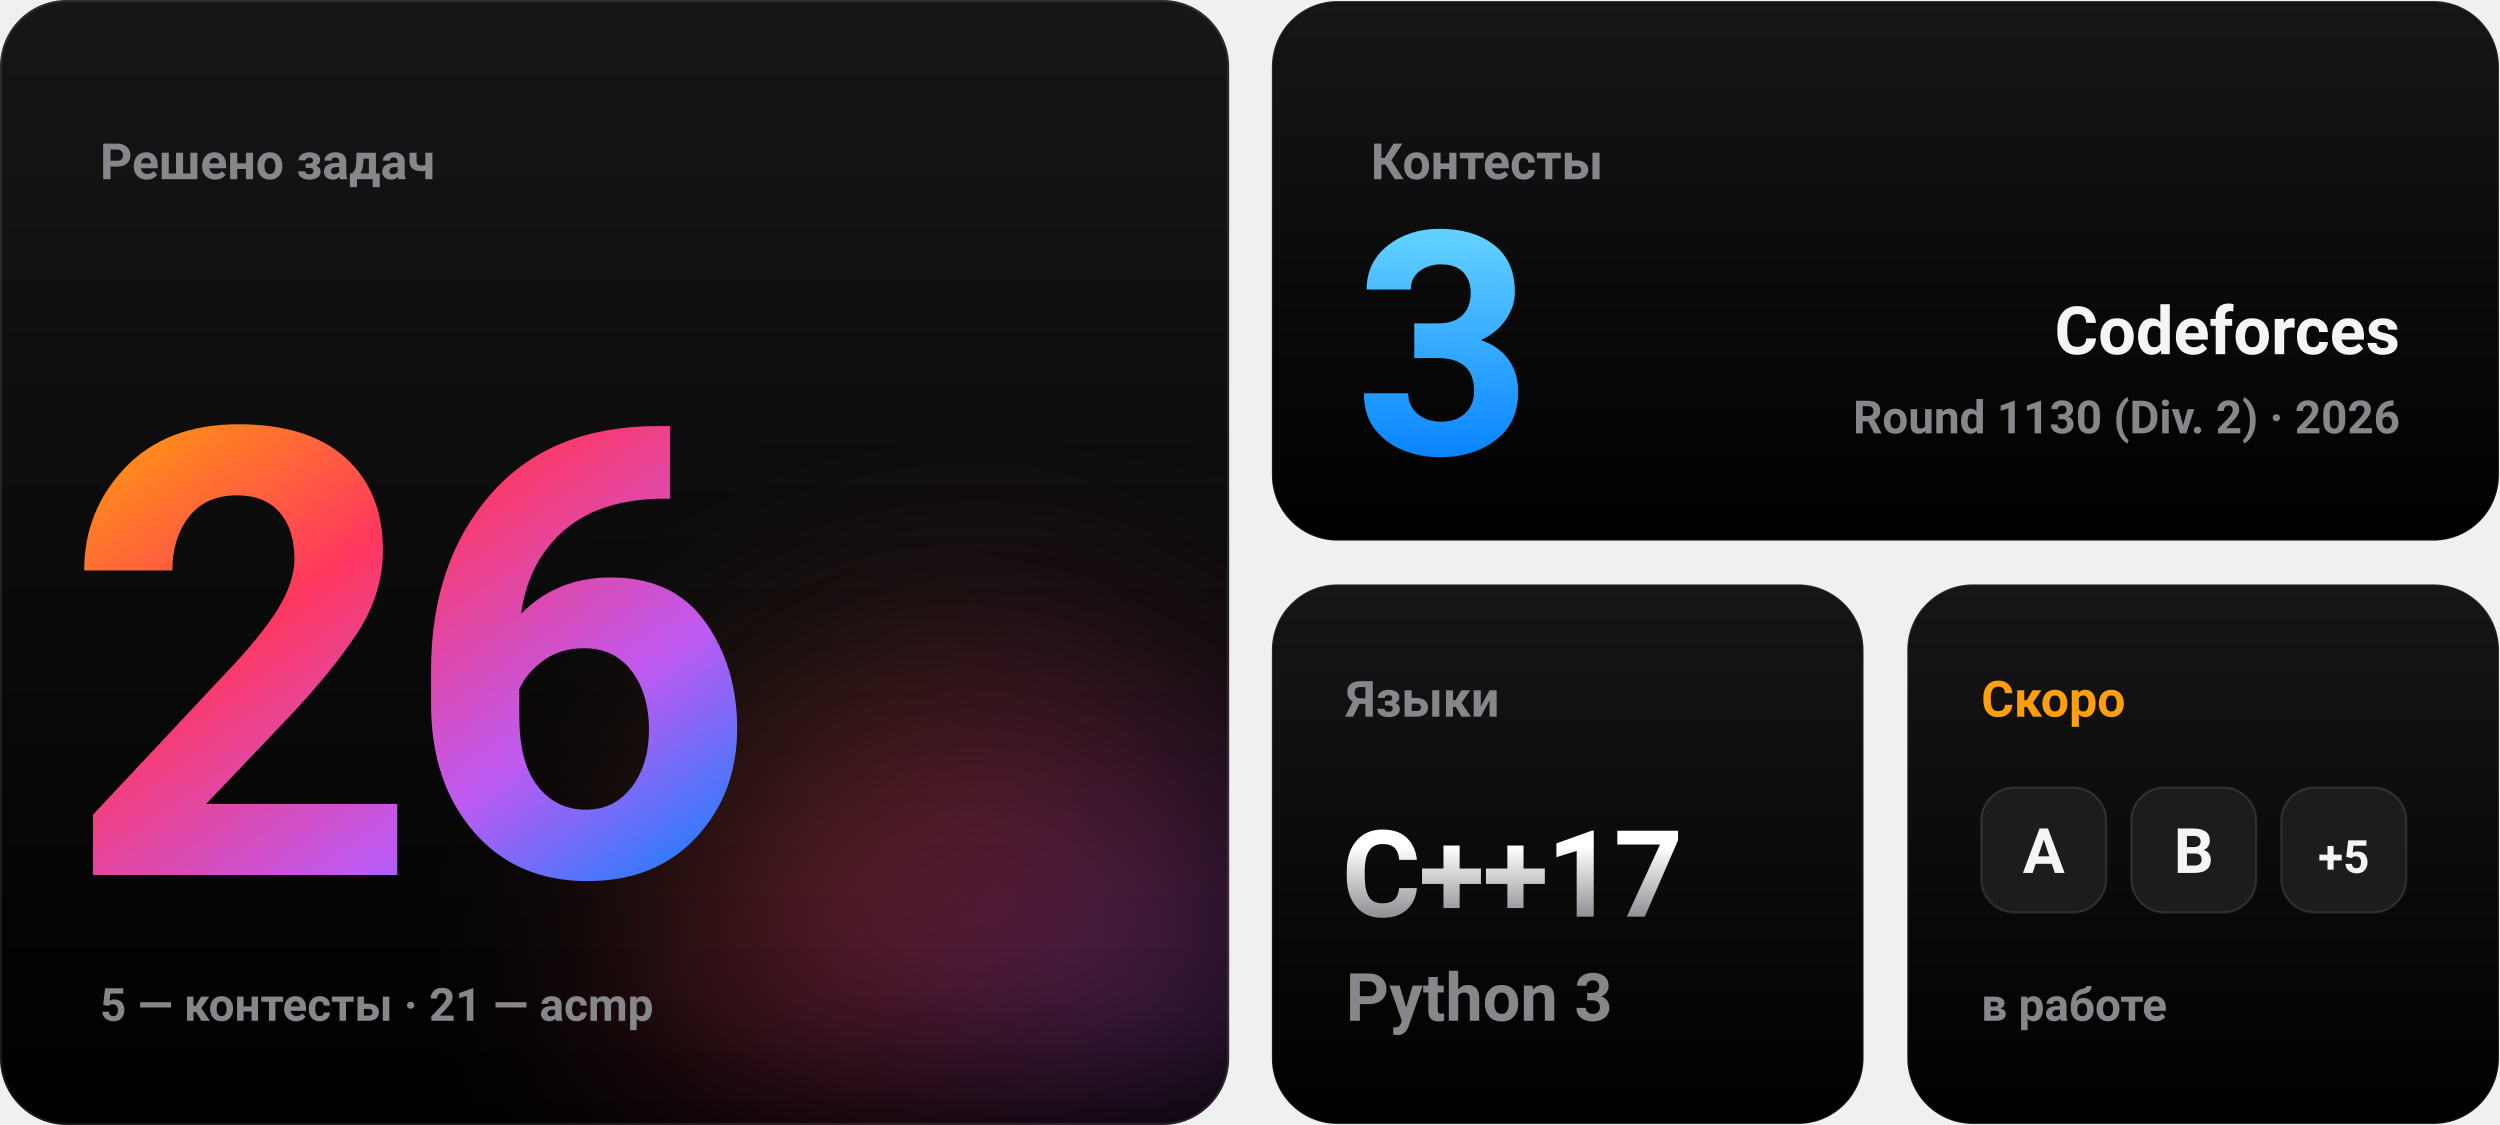
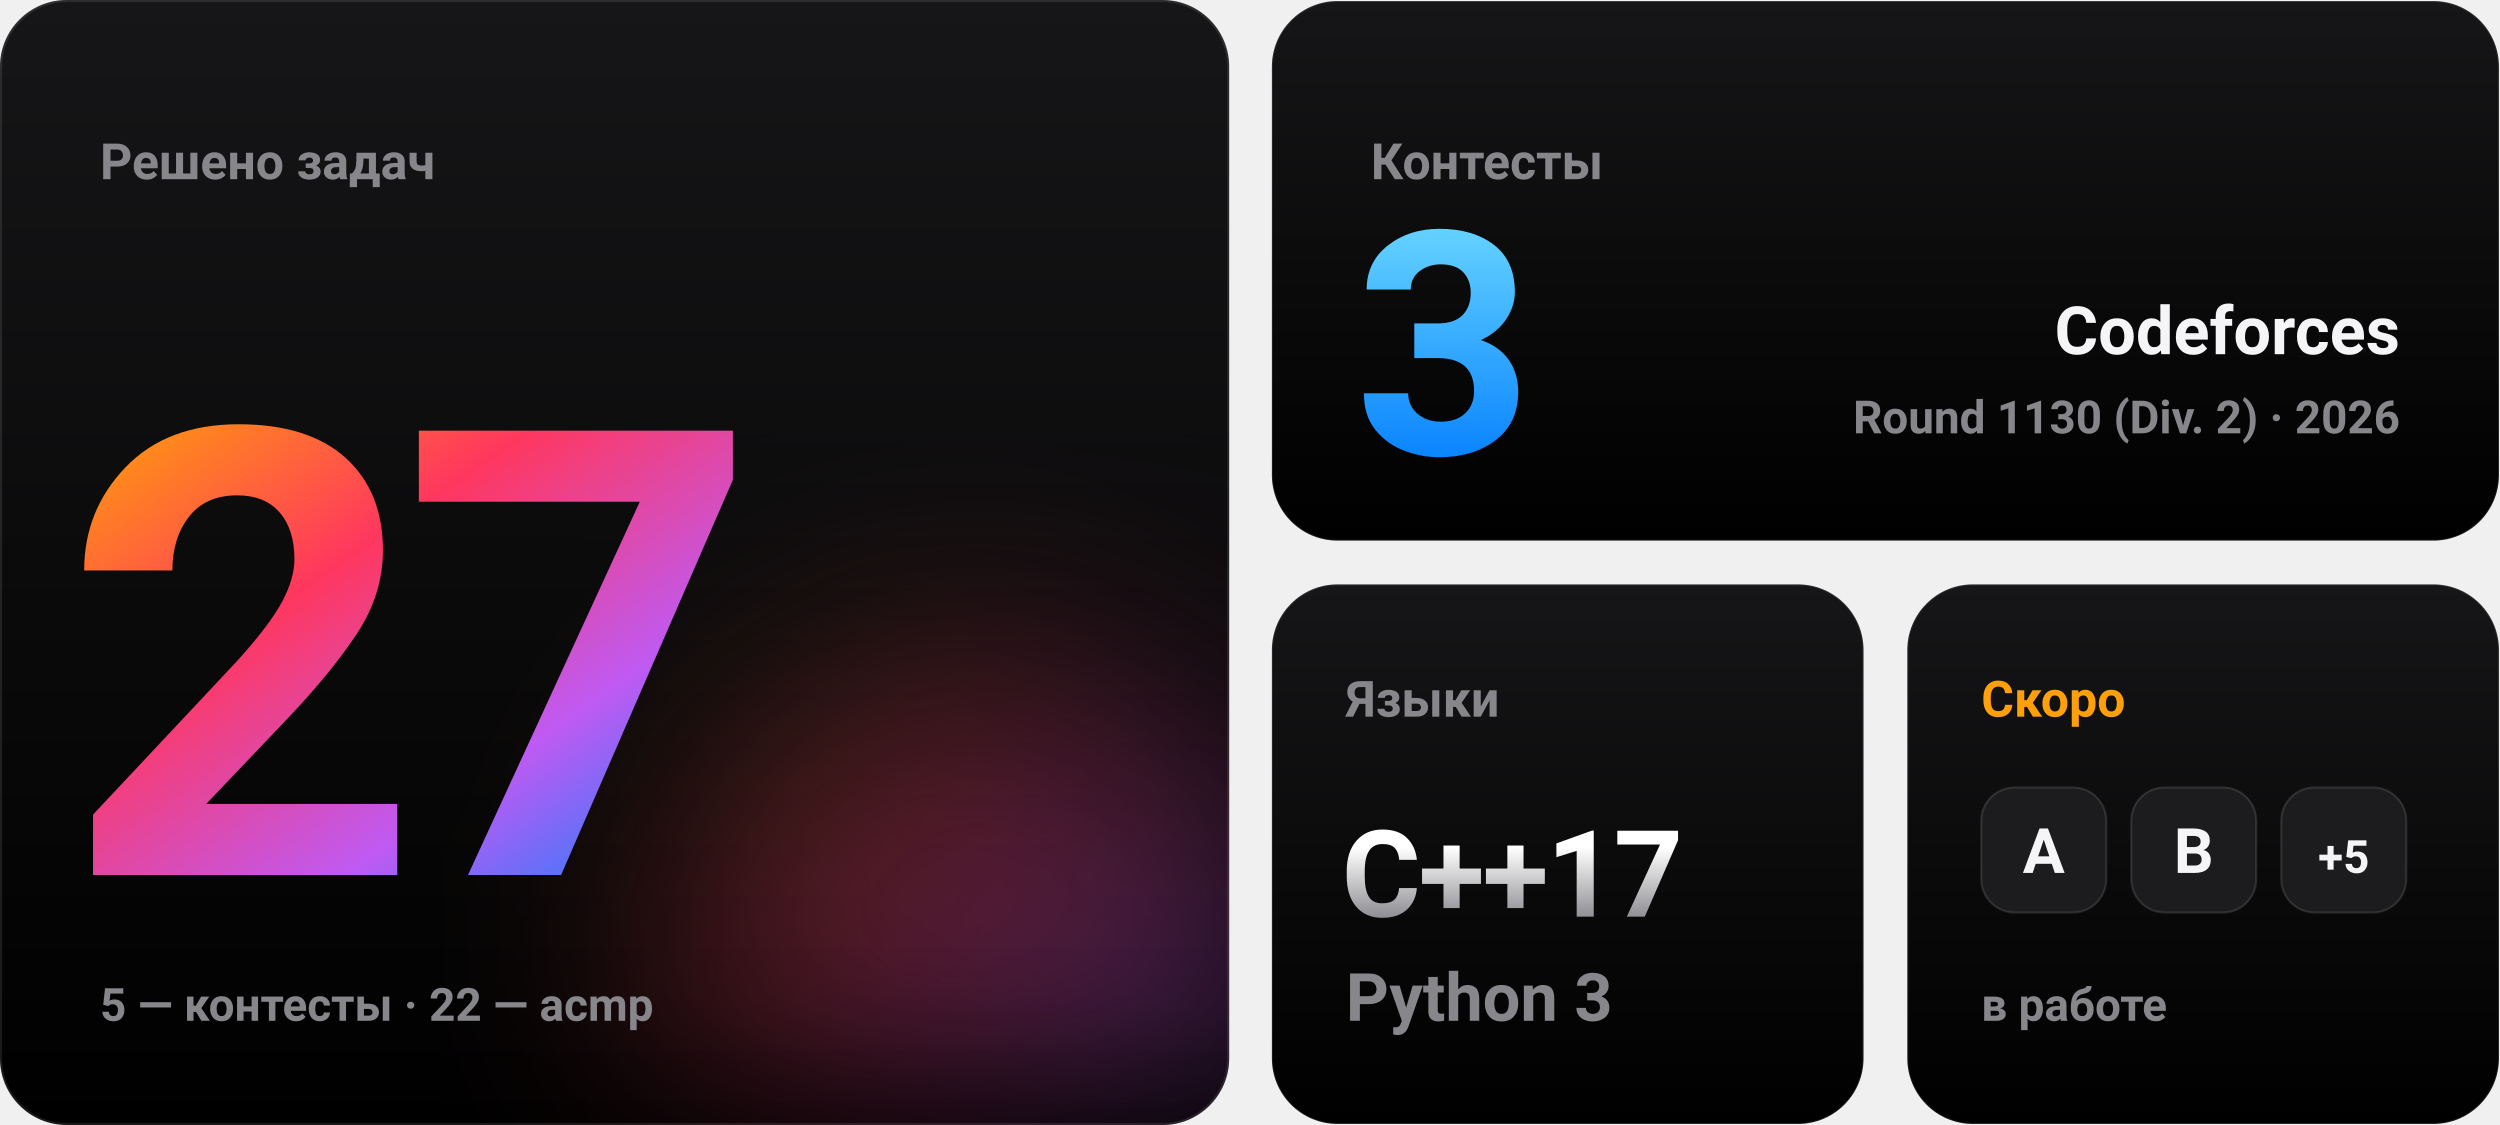
- <svg xmlns="http://www.w3.org/2000/svg" width="1200" height="540" viewBox="0 0 1200 540" role="img" aria-label="Решено задач: 26 (5 с контестов, 21 с acmp). Контестов: 3. Скоро: A, B, C, D, E, F, G.">
+ <svg xmlns="http://www.w3.org/2000/svg" width="1200" height="540" viewBox="0 0 1200 540" role="img" aria-label="Решено задач: 27 (5 с контестов, 22 с acmp). Контестов: 3. Скоро: A, B, C, D, E, F, G.">
  <defs>
    <linearGradient id="ai" x1="0" y1="0" x2="1" y2="1">
      <stop offset="0" stop-color="#ff9f0a" />
      <stop offset="0.35" stop-color="#ff375f" />
      <stop offset="0.7" stop-color="#bf5af2" />
      <stop offset="1" stop-color="#0a84ff" />
    </linearGradient>
    <linearGradient id="blue" x1="0" y1="0" x2="0" y2="1">
      <stop offset="0" stop-color="#64d2ff" />
      <stop offset="1" stop-color="#0a84ff" />
    </linearGradient>
    <linearGradient id="titanium" x1="0" y1="0" x2="0" y2="1">
      <stop offset="0.2" stop-color="#ffffff" />
      <stop offset="1" stop-color="#8e8e93" />
    </linearGradient>
    <linearGradient id="tile" x1="0" y1="0" x2="0" y2="1">
      <stop offset="0" stop-color="#161618" />
      <stop offset="1" stop-color="#000000" />
    </linearGradient>
    <filter id="blur" x="-100%" y="-100%" width="300%" height="300%">
      <feGaussianBlur stdDeviation="60" />
    </filter>
    <clipPath id="t1">
      <rect width="590" height="540" rx="32" />
    </clipPath>
  </defs>
  <g font-family="-apple-system, BlinkMacSystemFont, 'SF Pro Display', 'Segoe UI', Roboto, Helvetica, Arial, sans-serif">
    <g font-weight="600">
      <g clip-path="url(#t1)">
        <rect width="590" height="540" fill="url(#tile)" />
        <circle cx="470" cy="470" r="150" fill="url(#ai)" opacity="0.35" filter="url(#blur)">
          <animate attributeName="r" values="120;220;120" dur="5s" repeatCount="indefinite" calcMode="spline" keyTimes="0;0.5;1" keySplines="0.45 0 0.55 1;0.45 0 0.55 1" />
        </circle>
      </g>
      <rect x="0.5" y="0.5" width="589" height="539" rx="31.5" fill="none" stroke="#ffffff" stroke-opacity="0.1" />
      <text x="48" y="86" font-size="24" fill="#86868b">Решено задач</text>
      <g font-size="300" font-weight="700" letter-spacing="-10" fill="url(#ai)">
-         <text x="30" y="420" opacity="0">23<animate attributeName="opacity" values="0;1;0" keyTimes="0;0.000;0.250" calcMode="discrete" dur="0.8s" fill="freeze" />
+         <text x="30" y="420" opacity="0">24<animate attributeName="opacity" values="0;1;0" keyTimes="0;0.000;0.250" calcMode="discrete" dur="0.8s" fill="freeze" />
        </text>
-         <text x="30" y="420" opacity="0">24<animate attributeName="opacity" values="0;1;0" keyTimes="0;0.250;0.500" calcMode="discrete" dur="0.8s" fill="freeze" />
+         <text x="30" y="420" opacity="0">25<animate attributeName="opacity" values="0;1;0" keyTimes="0;0.250;0.500" calcMode="discrete" dur="0.8s" fill="freeze" />
        </text>
-         <text x="30" y="420" opacity="0">25<animate attributeName="opacity" values="0;1;0" keyTimes="0;0.500;0.750" calcMode="discrete" dur="0.8s" fill="freeze" />
+         <text x="30" y="420" opacity="0">26<animate attributeName="opacity" values="0;1;0" keyTimes="0;0.500;0.750" calcMode="discrete" dur="0.8s" fill="freeze" />
        </text>
-         <text x="30" y="420">26<animate attributeName="opacity" values="0;1" keyTimes="0;0.750" calcMode="discrete" dur="0.8s" fill="freeze" />
+         <text x="30" y="420">27<animate attributeName="opacity" values="0;1" keyTimes="0;0.750" calcMode="discrete" dur="0.8s" fill="freeze" />
        </text>
      </g>
-       <text x="48" y="490" font-size="22" fill="#86868b">5 — контесты  ·  21 — acmp</text>
+       <text x="48" y="490" font-size="22" fill="#86868b">5 — контесты  ·  22 — acmp</text>
      <rect x="610.5" y="0.5" width="589" height="259" rx="31.5" fill="url(#tile)" stroke="#ffffff" stroke-opacity="0.1" />
      <text x="658" y="86" font-size="24" fill="#86868b">Контесты</text>
      <text x="650" y="218" font-size="150" font-weight="700" letter-spacing="-4" fill="url(#blue)">3</text>
      <text x="1152" y="170" font-size="32" font-weight="700" fill="#f5f5f7" text-anchor="end">Codeforces</text>
      <text x="1152" y="208" font-size="22" fill="#86868b" text-anchor="end">Round 1130 (Div. 2) · 2026</text>
      <rect x="610.5" y="280.5" width="284" height="259" rx="31.5" fill="url(#tile)" stroke="#ffffff" stroke-opacity="0.1" />
      <text x="646" y="344" font-size="24" fill="#86868b">Языки</text>
      <text x="644" y="440" font-size="58" font-weight="700" letter-spacing="-1" fill="url(#titanium)">C++17</text>
      <text x="646" y="490" font-size="32" fill="#86868b">Python 3</text>
      <rect x="915.5" y="280.5" width="284" height="259" rx="31.5" fill="url(#tile)" stroke="#ffffff" stroke-opacity="0.1" />
      <text x="951" y="344" font-size="24" fill="#ff9f0a">Скоро</text>
      <rect x="951" y="378" width="60" height="60" rx="16" fill="#1c1c1e" stroke="#ffffff" stroke-opacity="0.12" />
      <text x="981" y="419" font-size="30" font-weight="700" fill="#f5f5f7" text-anchor="middle">A</text>
      <rect x="1023" y="378" width="60" height="60" rx="16" fill="#1c1c1e" stroke="#ffffff" stroke-opacity="0.12" />
      <text x="1053" y="419" font-size="30" font-weight="700" fill="#f5f5f7" text-anchor="middle">B</text>
      <rect x="1095" y="378" width="60" height="60" rx="16" fill="#1c1c1e" stroke="#ffffff" stroke-opacity="0.12" />
      <text x="1125" y="419" font-size="22" font-weight="700" fill="#f5f5f7" text-anchor="middle">+5</text>
      <text x="951" y="490" font-size="22" fill="#86868b">в работе</text>
    </g>
  </g>
</svg>
